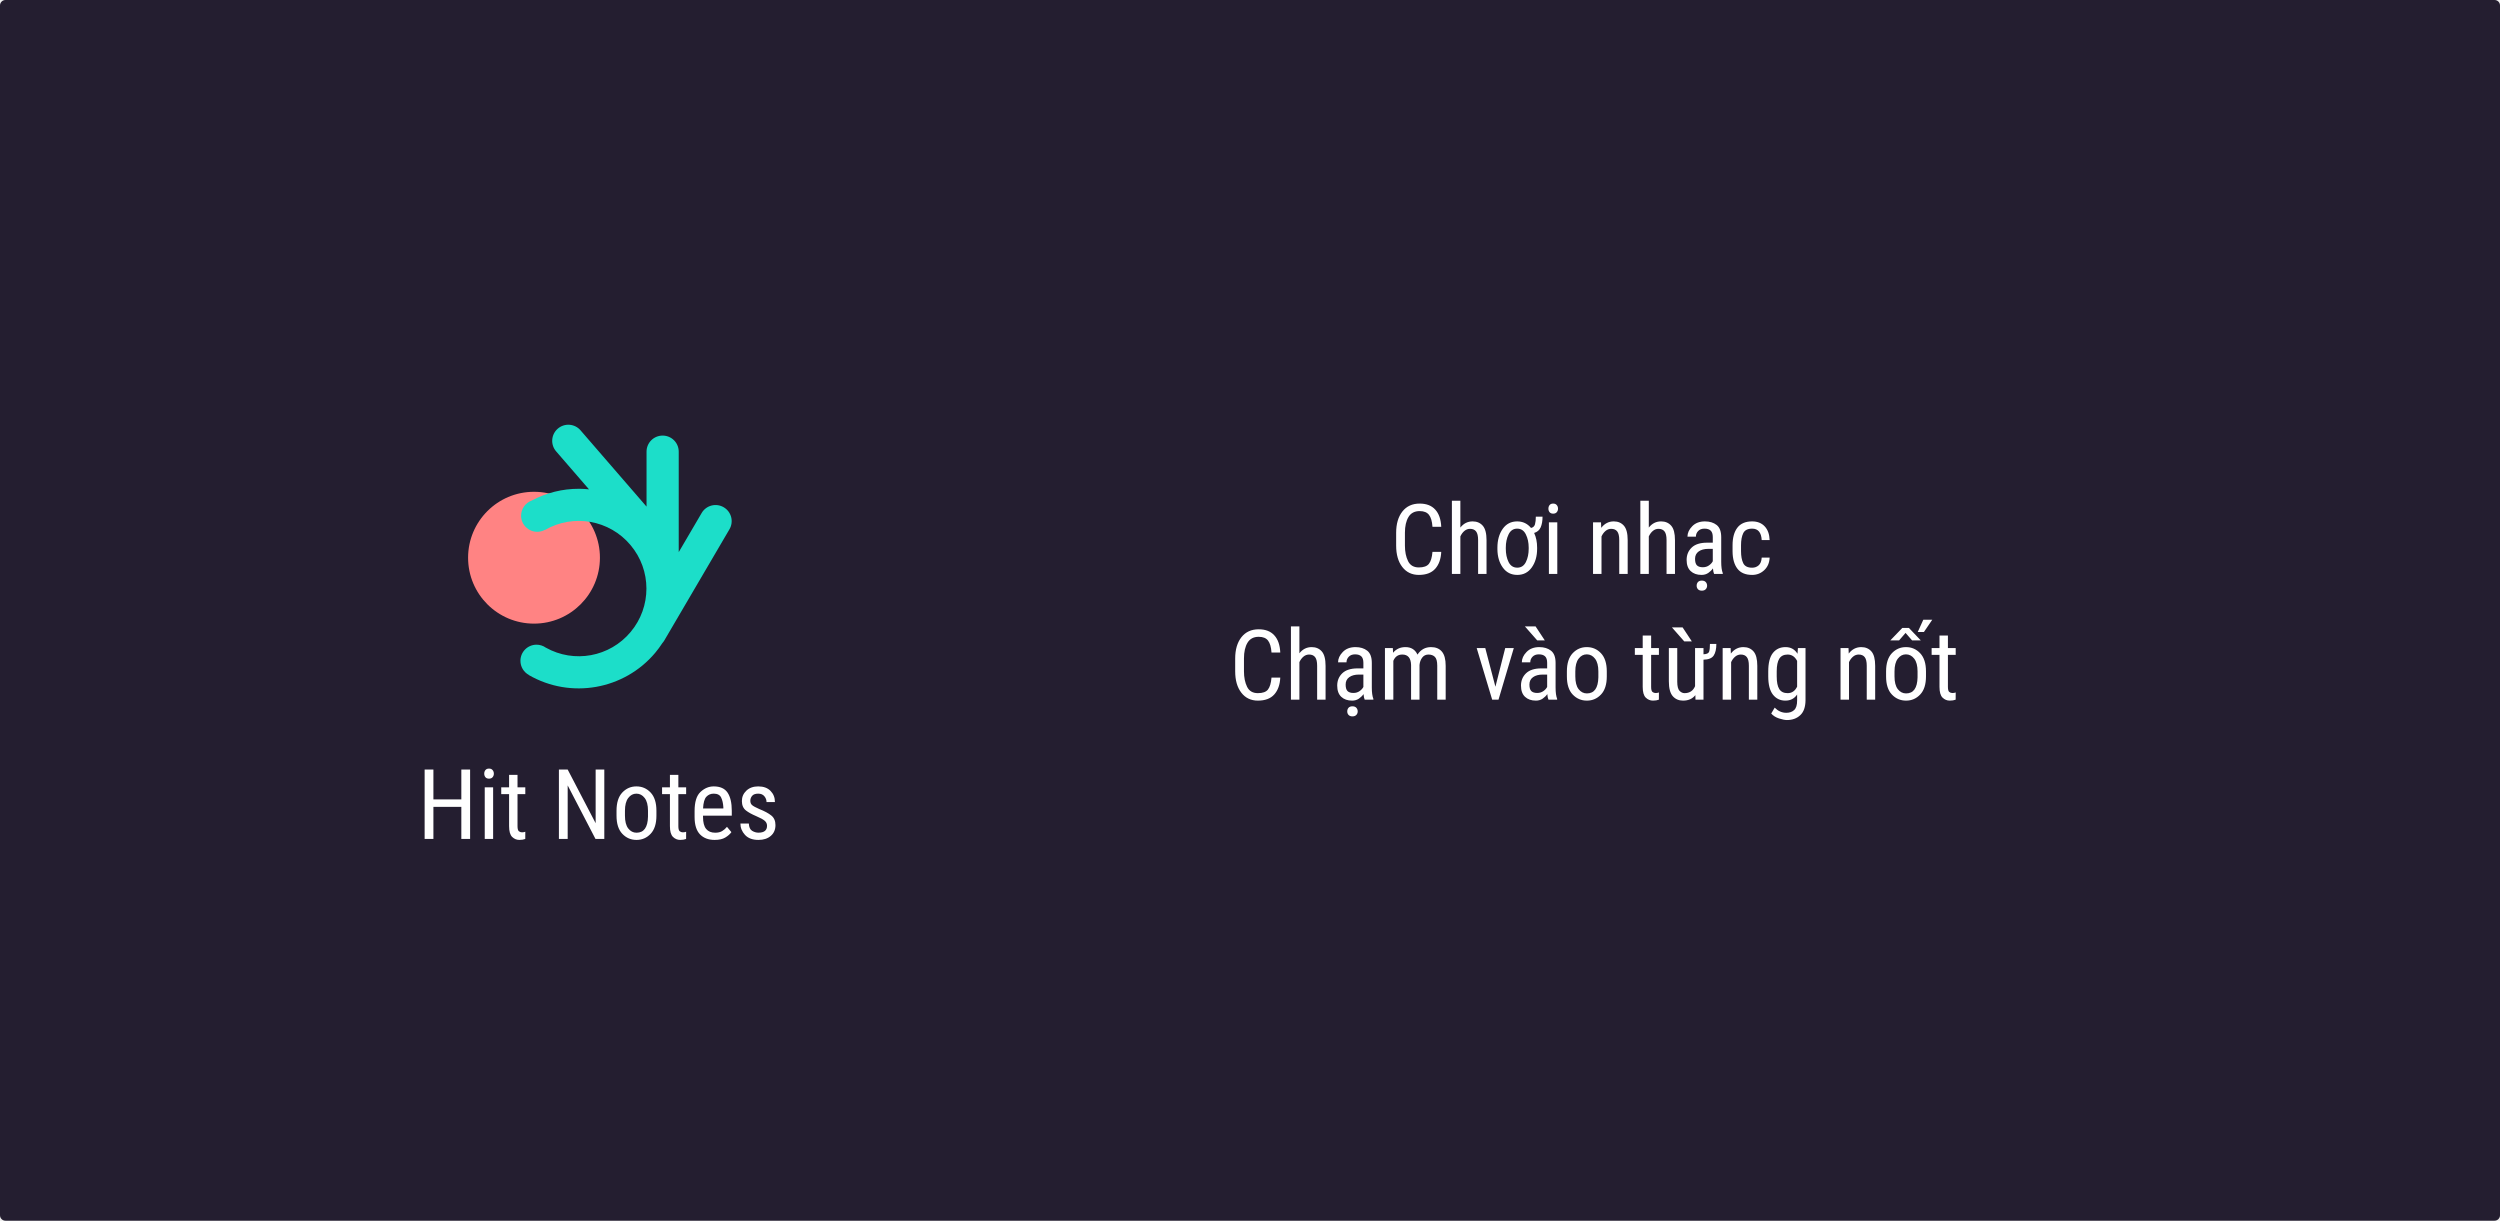
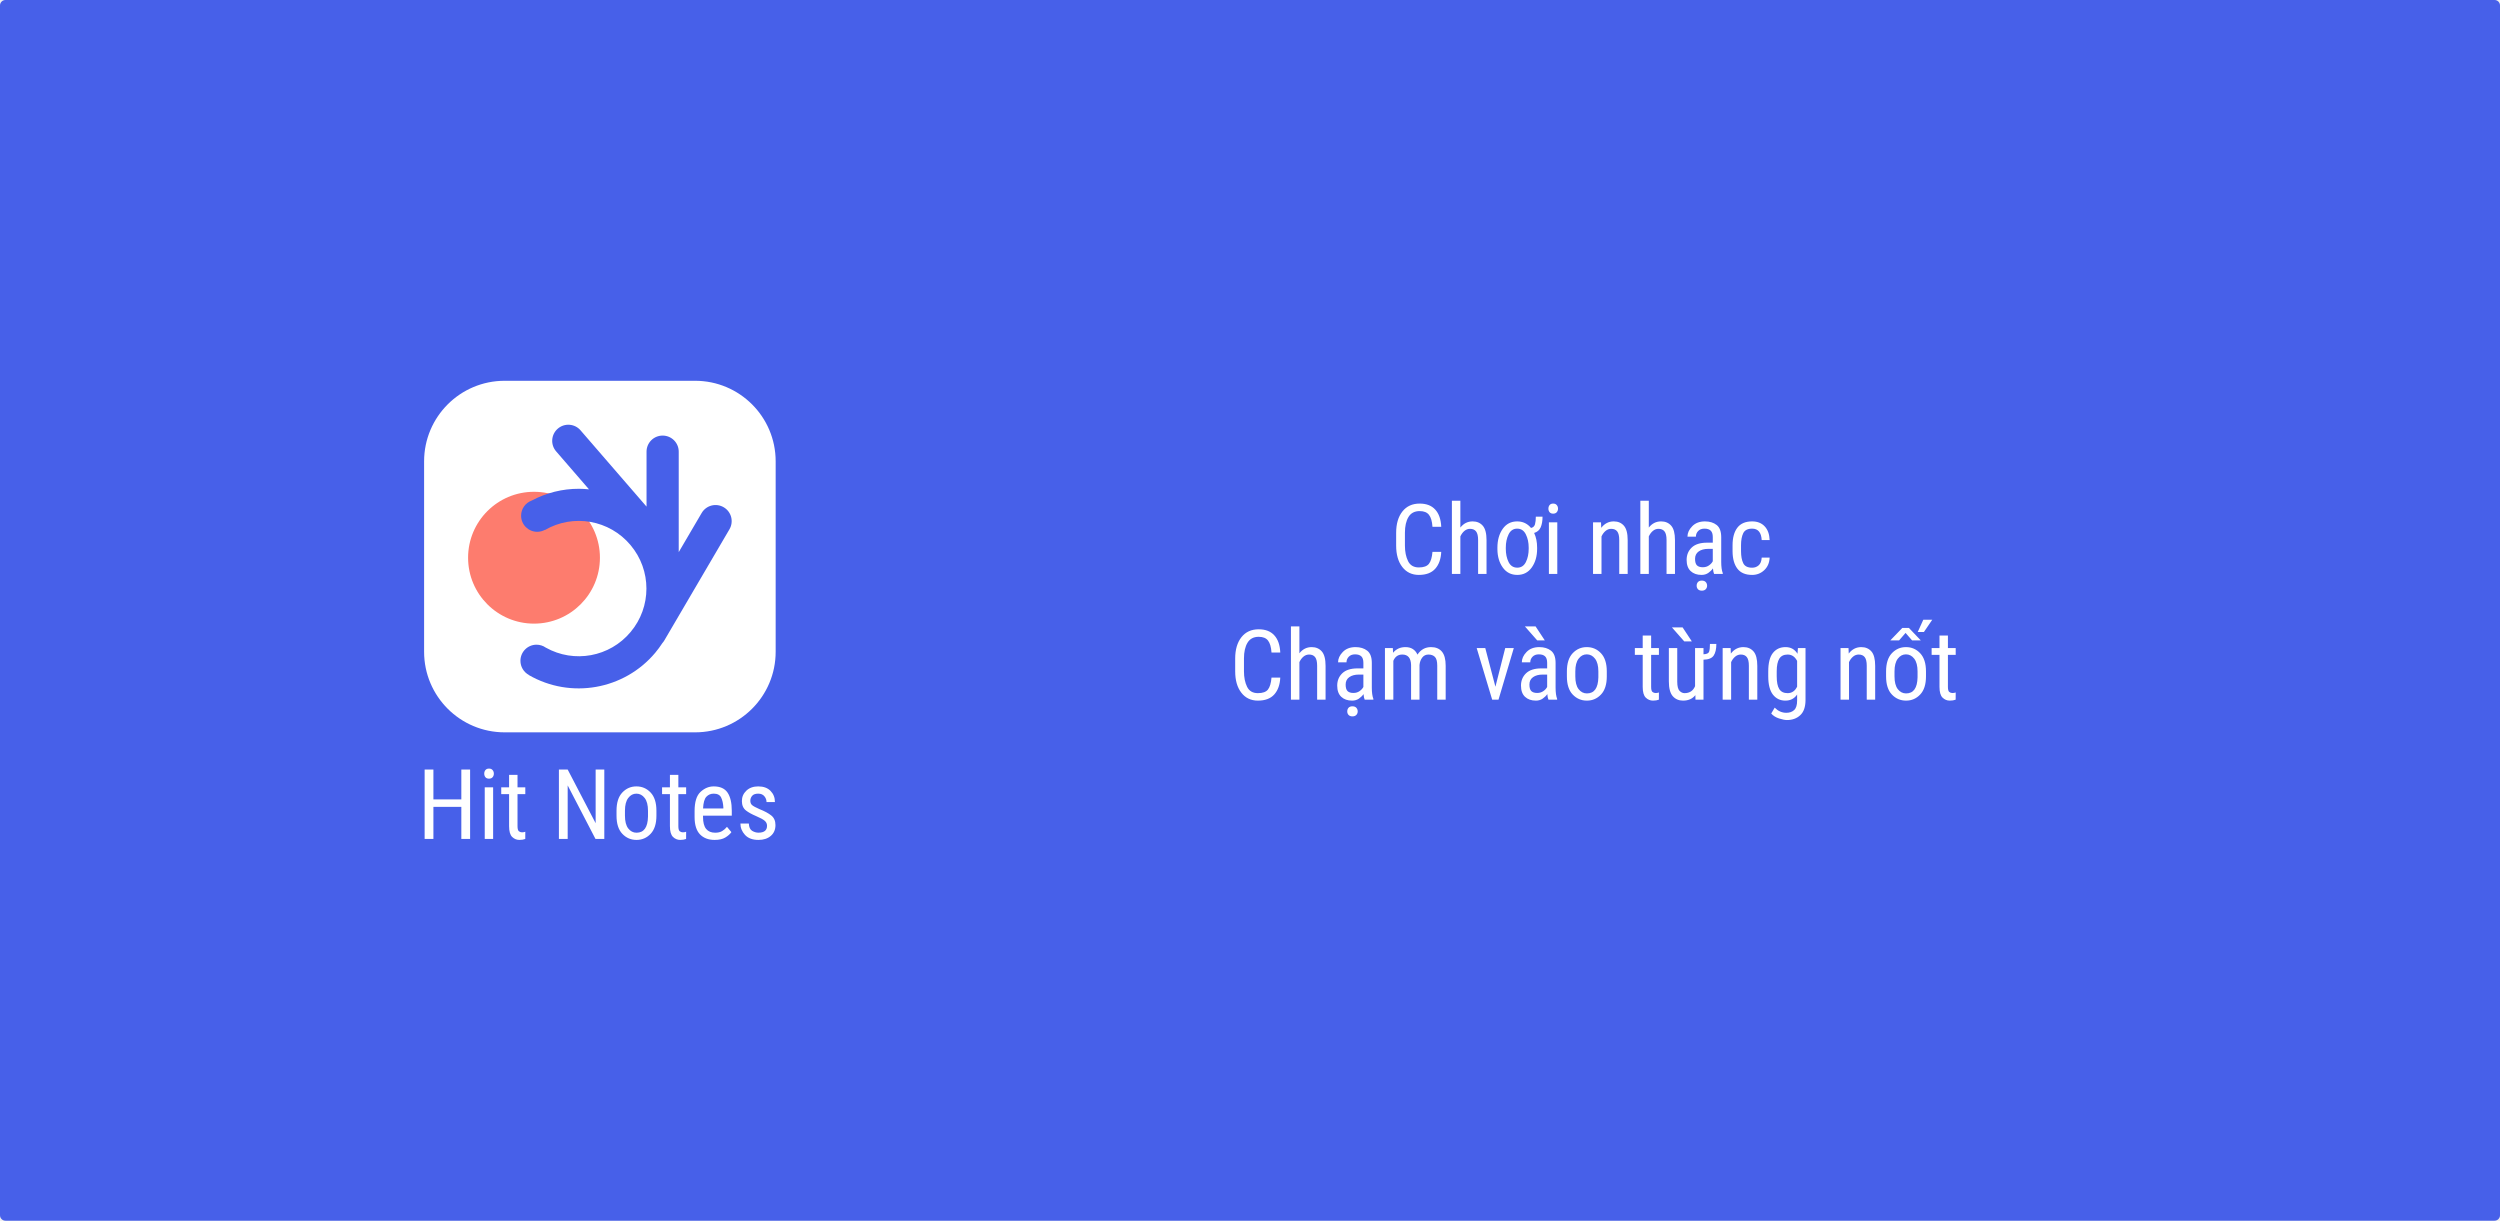
<svg xmlns="http://www.w3.org/2000/svg" viewBox="0 0 1024 500">
-   <rect width="1024" height="500" fill="#241e30" ry="2.231" />
+   <rect width="1024" height="500" fill="#4760e9" ry="2.231" />
  <text x="653.036" y="235.093" font-family="sans-serif" font-size="40" font-weight="400" text-anchor="middle" style="line-height:1.25;text-align:center">
    <tspan x="653.036" y="235.093" fill="#ffffff" font-family="'Roboto Condensed'" style="-inkscape-font-specification:'Roboto Condensed, ';text-align:center">Chơi nhạc </tspan>
    <tspan x="653.036" y="286.586" fill="#ffffff" font-family="'Roboto Condensed'" style="-inkscape-font-specification:'Roboto Condensed, ';text-align:center">Chạm vào từng nốt </tspan>
  </text>
  <text x="170.868" y="343.642" font-family="sans-serif" font-size="40" font-weight="400" style="line-height:1.25">
    <tspan x="170.868" y="343.642" fill="#ffffff" font-family="'Roboto Condensed'" style="-inkscape-font-specification:'Roboto Condensed, '">Hit Notes </tspan>
  </text>
-   <rect width="144" height="144" x="173.712" y="155.968" fill="#241e30" ry="33" />
-   <rect width="54" height="54" x="191.73" y="201.439" fill="#ff8383" ry="27" />
-   <path fill="#1cdec9" d="M233.256 173.986a6.57 6.57 0 00-4.791 1.596 6.582 6.582 0 00-.672 9.3l13.455 15.552a41.124 41.124 0 00-4.08-.228 40.716 40.716 0 00-19.335 4.806 6.597 6.597 0 00-4.392 6.216 6.597 6.597 0 006.6 6.597 6.597 6.597 0 003.126-.79l.03.058a27.636 27.636 0 0135.079 6.189 27.633 27.633 0 010 35.61 27.627 27.627 0 01-34.722 6.372 6.597 6.597 0 00-3.789-1.2 6.597 6.597 0 00-6.594 6.6 6.597 6.597 0 003.456 5.799l-.021.042c17.148 9.9 39.045 6.042 51.78-9.132a41.587 41.587 0 002.916-3.951c.3-.33.57-.69.801-1.092l26.679-45.528a6.582 6.582 0 00-2.355-9.03 6.582 6.582 0 00-9.03 2.36l-9.39 16.02v-41.144a6.582 6.582 0 00-6.594-6.594 6.582 6.582 0 00-6.591 6.594v22.5l-27.048-31.26a6.576 6.576 0 00-4.515-2.262z" />
+   <rect width="144" height="144" x="173.712" y="155.968" fill="#ffffff" ry="33" />
+   <rect width="54" height="54" x="191.73" y="201.439" fill="#fd7c6e" ry="27" />
+   <path fill="#4760e9" d="M233.256 173.986a6.57 6.57 0 00-4.791 1.596 6.582 6.582 0 00-.672 9.3l13.455 15.552a41.124 41.124 0 00-4.08-.228 40.716 40.716 0 00-19.335 4.806 6.597 6.597 0 00-4.392 6.216 6.597 6.597 0 006.6 6.597 6.597 6.597 0 003.126-.79l.03.058a27.636 27.636 0 0135.079 6.189 27.633 27.633 0 010 35.61 27.627 27.627 0 01-34.722 6.372 6.597 6.597 0 00-3.789-1.2 6.597 6.597 0 00-6.594 6.6 6.597 6.597 0 003.456 5.799l-.021.042c17.148 9.9 39.045 6.042 51.78-9.132a41.587 41.587 0 002.916-3.951c.3-.33.57-.69.801-1.092l26.679-45.528a6.582 6.582 0 00-2.355-9.03 6.582 6.582 0 00-9.03 2.36l-9.39 16.02v-41.144a6.582 6.582 0 00-6.594-6.594 6.582 6.582 0 00-6.591 6.594v22.5l-27.048-31.26a6.576 6.576 0 00-4.515-2.262z" />
</svg>
